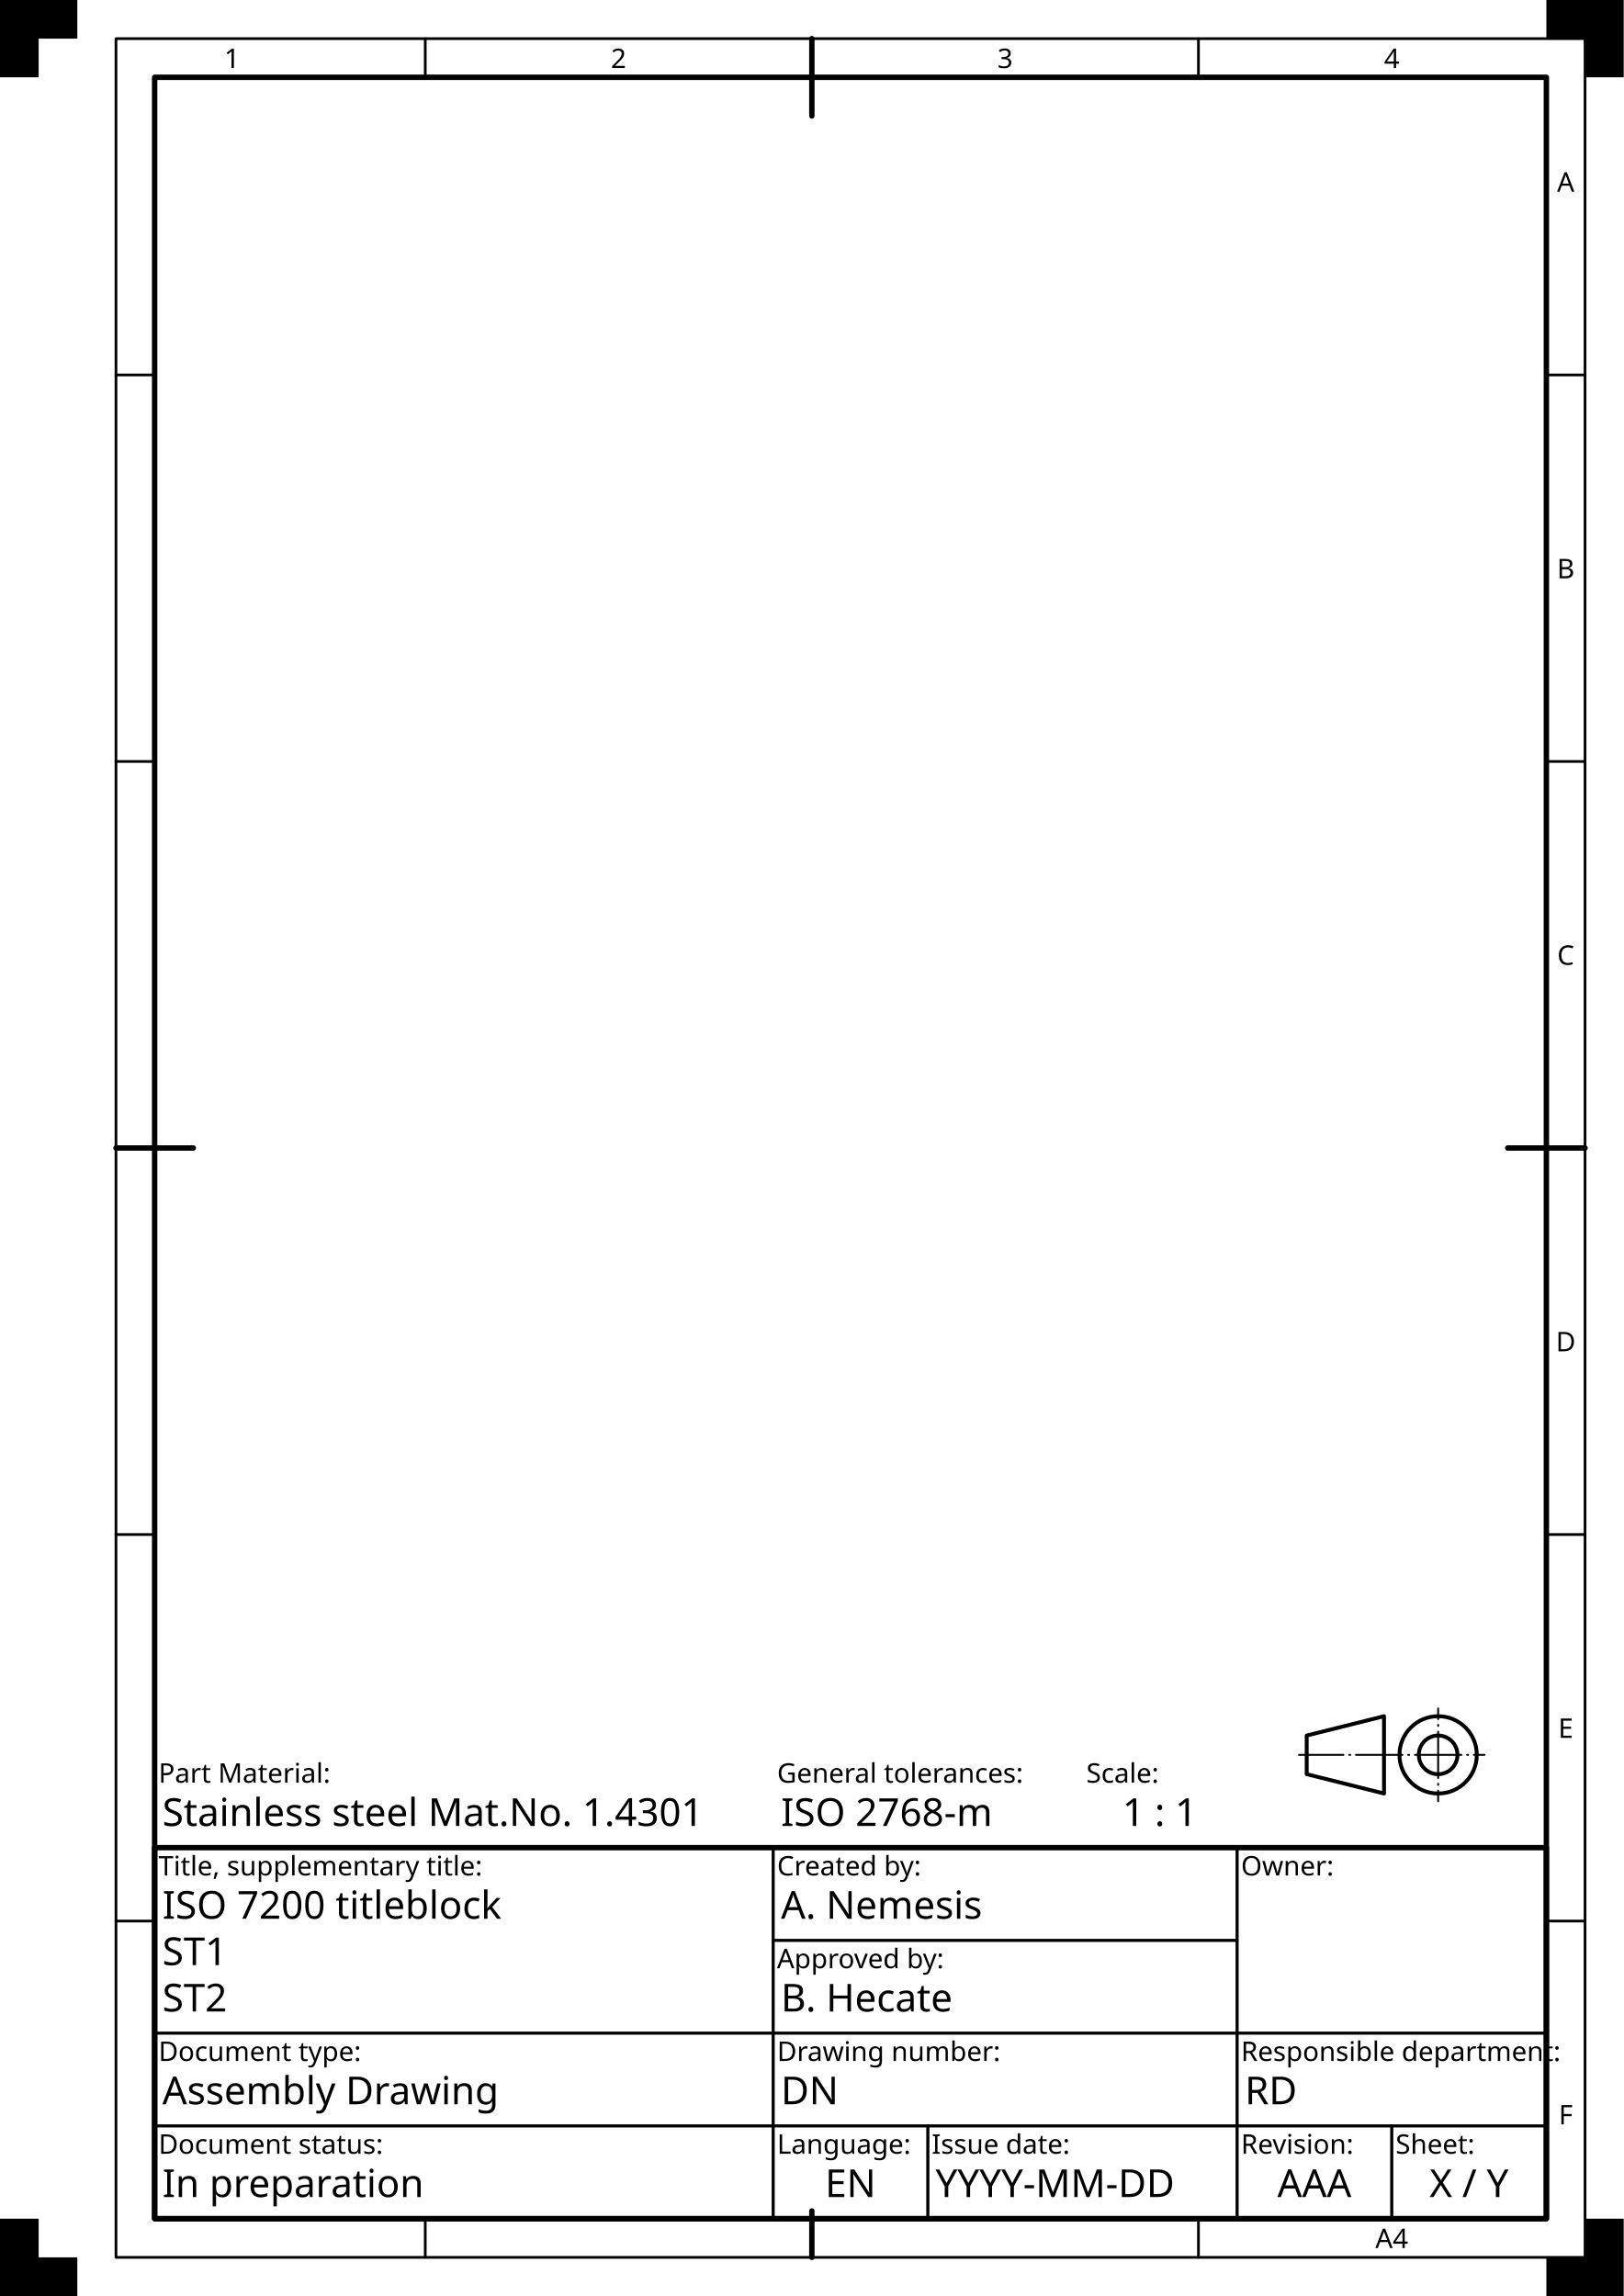
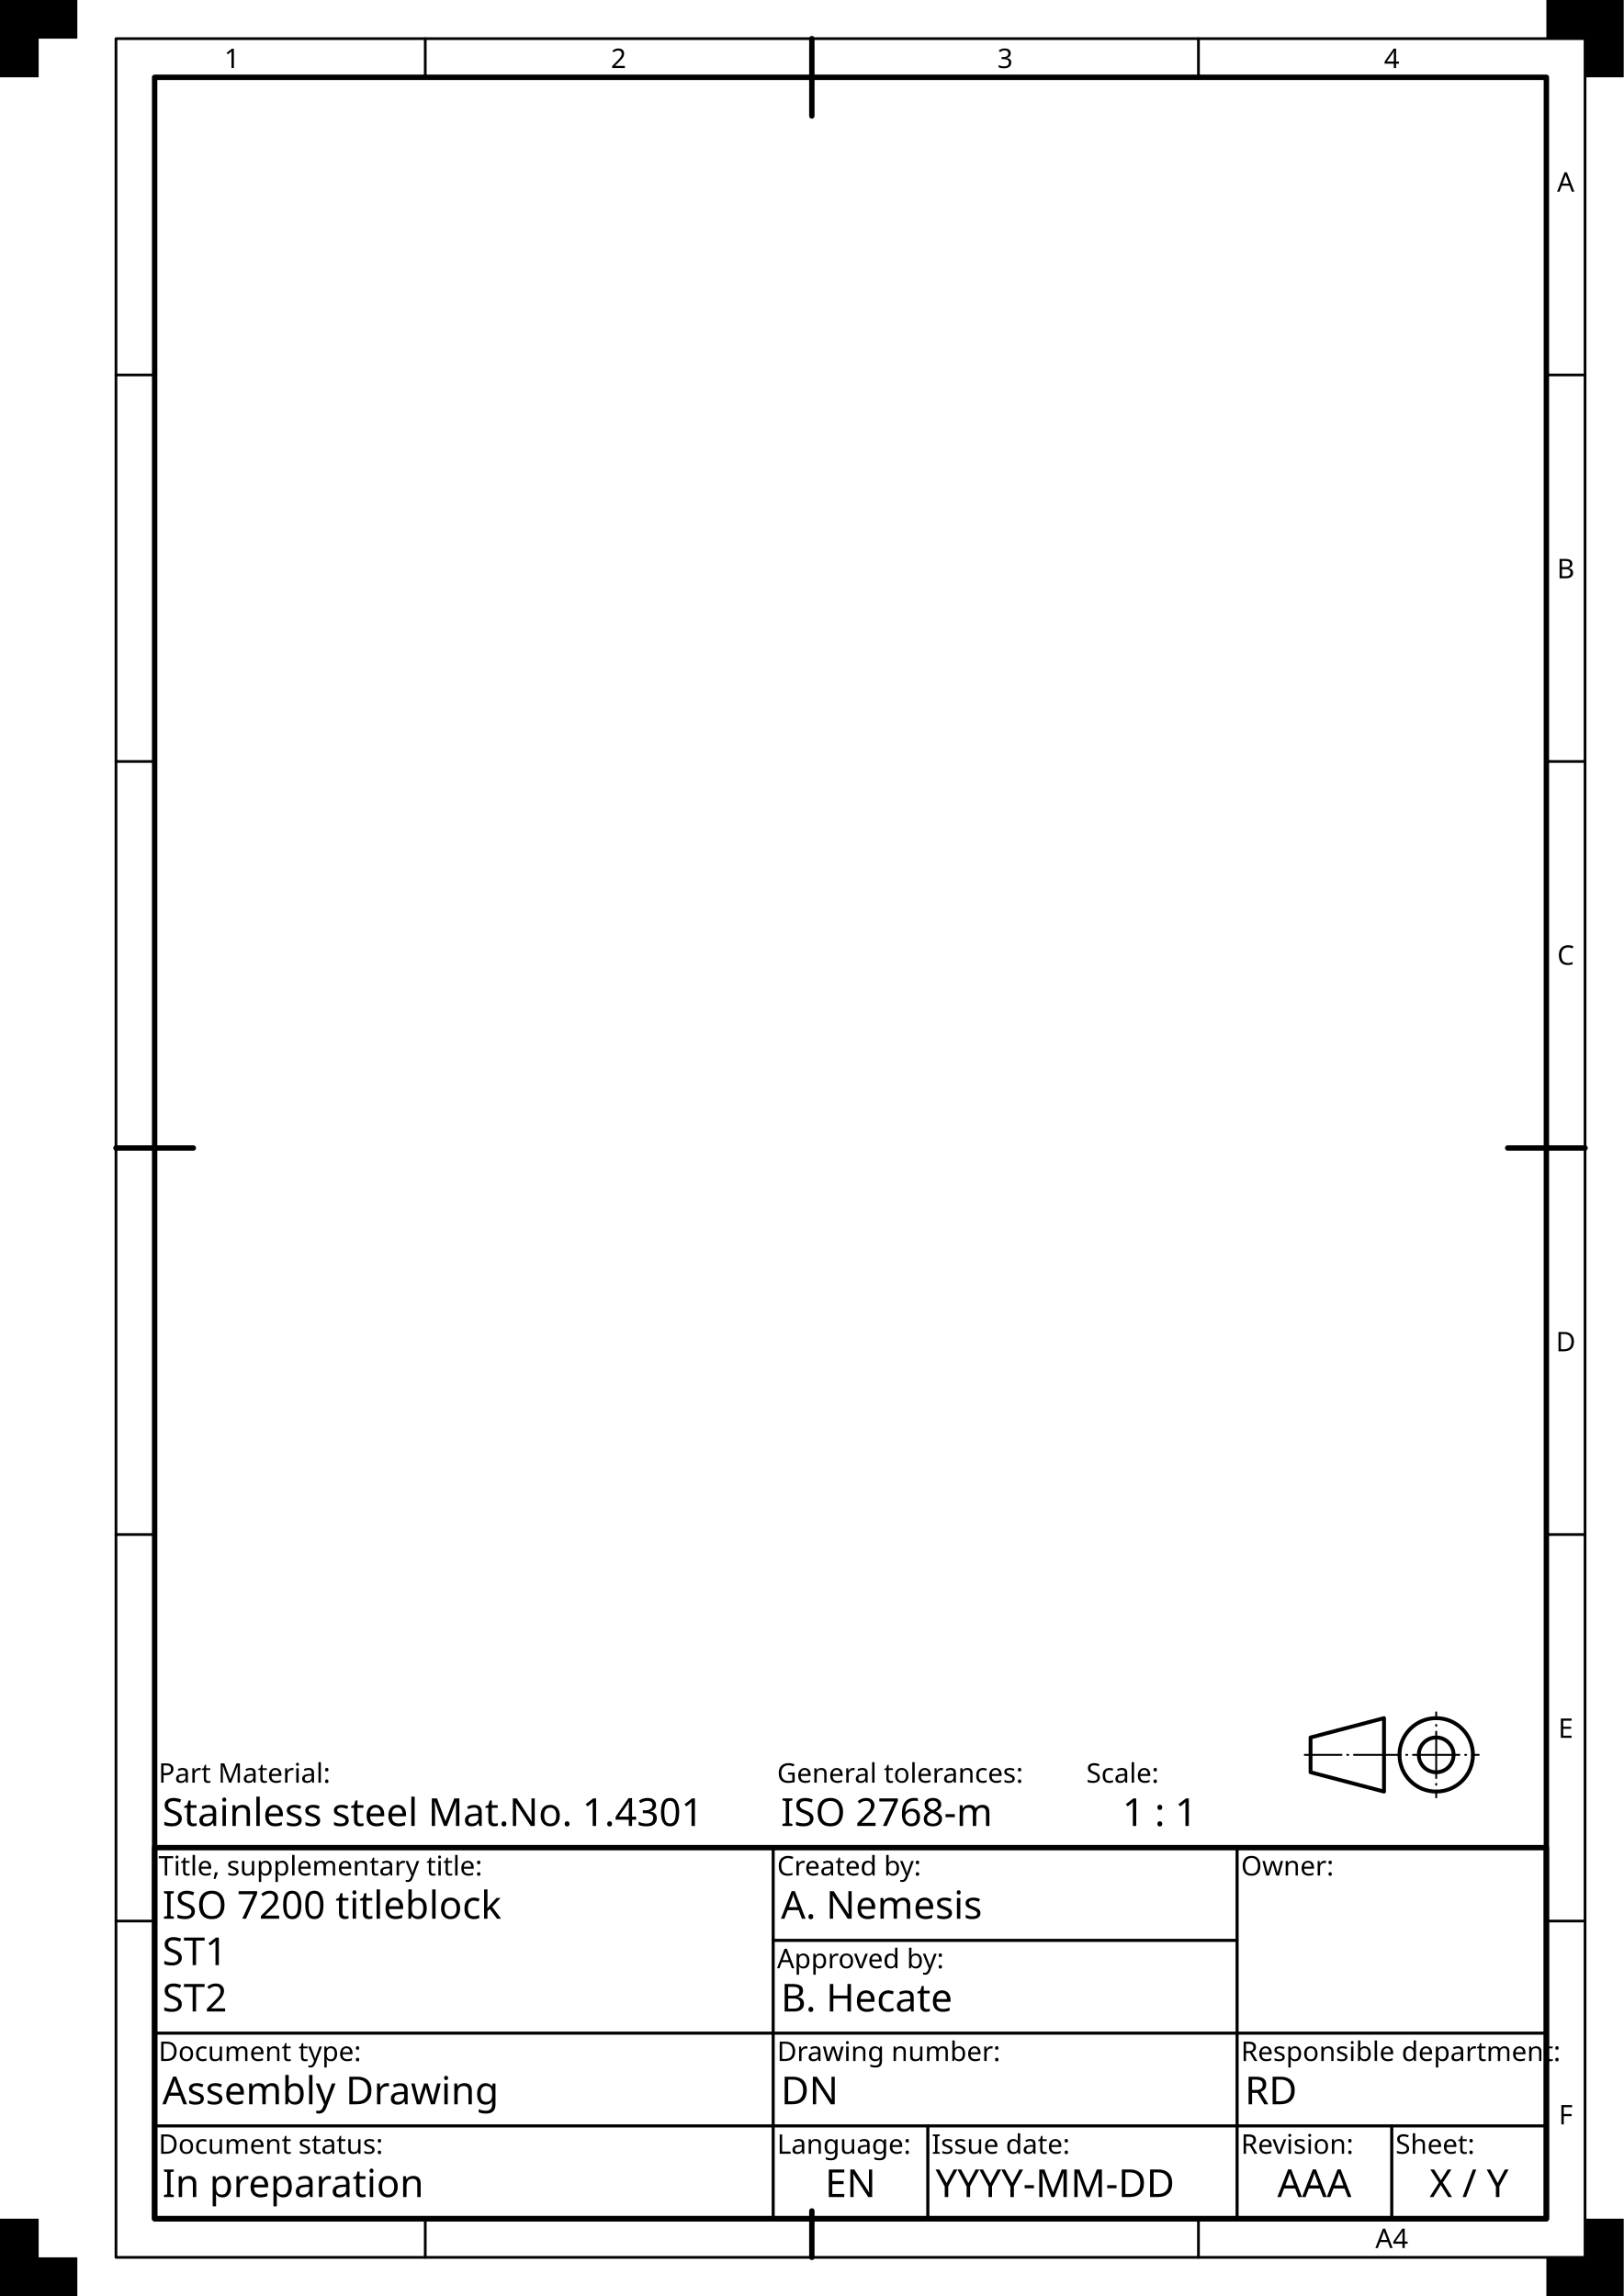
<svg xmlns="http://www.w3.org/2000/svg" xmlns:ns1="https://www.freecadweb.org/wiki/index.php?title=Svg_Namespace" width="210mm" height="297mm" viewBox="0 0 210 297" version="1.1">
  <rect id="drawing_space_frame" x="20" y="10" width="180" height="277" style="fill:none;stroke:#000000;stroke-width:0.7;stroke-linecap:round;stroke-linejoin:round" />
  <g id="centring_marks" style="fill:none;stroke:#000000;stroke-width:0.7;stroke-linecap:round">
    <path id="top_centring" d="m 105,5 v 10" />
    <path id="right_centring" d="m 205,148.5 h -10" />
    <path id="bottom_centring" d="m 105,292 v -6" />
    <path id="left_centring" d="m 15,148.5 h 10" />
  </g>
  <g id="grid_reference_system">
    <g id="grid_reference_borders" style="fill:none;stroke:#000000;stroke-width:0.35;stroke-linecap:round;stroke-linejoin:round">
      <rect id="grid_reference_border" x="15" y="5" width="190" height="287" />
      <path id="upper_border_1" d="m 55,5 v 5" />
      <path id="upper_border_3" d="m 155,5 v 5" />
      <path id="right_border_1" d="m 205,48.5 h -5" />
      <path id="right_border_2" d="m 205,98.5 h -5" />
      <path id="right_border_4" d="m 205,198.5 h -5" />
      <path id="right_border_5" d="m 205,248.5 h -5" />
      <path id="lower_border_1" d="m 55,292 v -5" />
      <path id="lower_border_3" d="m 155,292 v -5" />
      <path id="left_border_1" d="m 15,48.5 h 5" />
      <path id="left_border_2" d="m 15,98.5 h 5" />
      <path id="left_border_4" d="m 15,198.5 h 5" />
      <path id="left_border_5" d="m 15,248.5 h 5" />
    </g>
    <g id="grid_reference_markers" style="font-size:3.5px;font-family:osifont;text-align:center;text-anchor:middle;fill:#000000;stroke:none">
      <text id="upper_marker_1" x="30" y="8.8">1</text>
      <text id="upper_marker_2" x="80" y="8.8">2</text>
      <text id="upper_marker_3" x="130" y="8.8">3</text>
      <text id="upper_marker_4" x="180" y="8.8">4</text>
      <text id="right_marker_1" x="202.5" y="24.8">A</text>
      <text id="right_marker_2" x="202.5" y="74.8">B</text>
      <text id="right_marker_3" x="202.5" y="124.8">C</text>
      <text id="right_marker_4" x="202.5" y="174.8">D</text>
      <text id="right_marker_5" x="202.5" y="224.8">E</text>
      <text id="right_marker_6" x="202.5" y="274.8">F</text>
      <text id="lower_marker_4" x="180" y="290.8">A4</text>
    </g>
  </g>
  <g id="trimming_marks" style="fill:#000000;stroke:none">
    <path id="top_left_trimming" d="m 0,0 h 10 v 5 h -5 v 5 h -5 z" />
    <path id="top_right_trimming" d="m 210,0 h -10 v 5 h 5 v 5 h 5 z" />
    <path id="bottom_right_trimming" d="m 210,297 h -10 v -5 h 5 v -5 h 5 z" />
    <path id="bottom_left_trimming" d="m 0,297 h 10 v -5 h -5 v -5 h -5 z" />
  </g>
  <g id="title_block_borders" style="fill:none;stroke:#000000;stroke-width:0.35;stroke-linecap:round;stroke-linejoin:round">
    <rect id="title_block_frame" x="20" y="239" width="180" height="48" style="stroke-width:0.7" />
    <rect id="legal_owner_border" x="160" y="239" width="40" height="24" />
    <rect id="identification_number_border" x="100" y="263" width="60" height="12" />
    <rect id="revision_index_border" x="160" y="275" width="20" height="12" />
    <rect id="date_of_issue_border" x="120" y="275" width="40" height="12" />
    <rect id="sheet_number_border" x="180" y="275" width="20" height="12" />
    <rect id="language_code_border" x="100" y="275" width="20" height="12" />
    <rect id="title_border" x="20" y="239" width="80" height="24" />
    <rect id="responsible_department_border" x="160" y="263" width="40" height="12" />
    <rect id="approval_person_border" x="100" y="251" width="60" height="12" />
    <rect id="creator_border" x="100" y="239" width="60" height="12" />
    <rect id="document_type_border" x="20" y="263" width="80" height="12" />
    <rect id="document_status_border" x="20" y="275" width="80" height="12" />
  </g>
  <g id="title_block_labels" style="font-size:3.5px;font-family:osifont;text-anchor:start;fill:#000000;stroke:none">
    <text id="legal_owner_label" x="160.5" y="242.6">Owner:</text>
    <text id="identification_number_label" x="100.5" y="266.6">Drawing number:</text>
    <text id="revision_index_label" x="160.5" y="278.6">Revision:</text>
    <text id="date_of_issue_label" x="120.5" y="278.6">Issue date:</text>
    <text id="sheet_number_label" x="180.5" y="278.6">Sheet:</text>
    <text id="language_code_label" x="100.5" y="278.6">Language:</text>
    <text id="title_label" x="20.5" y="242.6">Title, supplementary title:</text>
    <text id="responsible_department_label" x="160.5" y="266.6">Responsible department:</text>
    <text id="approval_person_label" x="100.5" y="254.6">Approved by:</text>
    <text id="creator_label" x="100.5" y="242.6">Created by:</text>
    <text id="document_type label" x="20.5" y="266.6">Document type:</text>
    <text id="document_status_label" x="20.5" y="278.6">Document status:</text>
    <text id="sheet_scale_label" x="140.5" y="230.6">Scale:</text>
    <text id="general_tolerances_label" x="100.5" y="230.6">General tolerances:</text>
    <text id="part_material_label" x="20.5" y="230.6">Part Material:</text>
  </g>
  <g id="title_block_data_fields" style="font-size:5px;font-family:osifont;text-anchor:start;fill:#000000;stroke:none">
    <text id="legal_owner_1_data_field" x="180" y="248.1" ns1:editable="legal_owner_1" ns1:autofill="organization" style="font-size:3.5px;text-align:center;text-anchor:middle">
      <tspan />
    </text>
    <text id="legal_owner_2_data_field" x="180" y="252.1" ns1:editable="legal_owner_2" style="font-size:3.5px;text-align:center;text-anchor:middle">
      <tspan />
    </text>
    <text id="legal_owner_3_data_field" x="180" y="256.1" ns1:editable="legal_owner_3" style="font-size:3.5px;text-align:center;text-anchor:middle">
      <tspan />
    </text>
    <text id="legal_owner_4_data_field" x="180" y="260.1" ns1:editable="legal_owner_4" style="font-size:3.5px;text-align:center;text-anchor:middle">
      <tspan />
    </text>
    <text id="identification_number_data_field" x="101" y="272.2" ns1:editable="drawing_number">
      <tspan>DN</tspan>
    </text>
    <text id="revision_index_data_field" x="170" y="284.2" ns1:editable="revision_index" style="text-align:center;text-anchor:middle">
      <tspan>AAA</tspan>
    </text>
    <text id="date_of_issue_data_field" x="121" y="284.2" ns1:editable="date_of_issue" ns1:autofill="date">
      <tspan>YYYY-MM-DD</tspan>
    </text>
    <text id="sheet_number_data_field" x="190" y="284.2" ns1:editable="sheet_number" ns1:autofill="sheet" style="text-align:center;text-anchor:middle">
      <tspan>X / Y</tspan>
    </text>
    <text id="language_data_field" x="110" y="284.2" ns1:editable="language_code" style="text-align:center;text-anchor:middle">
      <tspan>EN</tspan>
    </text>
    <text id="title_data_field" x="21" y="248.2" ns1:editable="title" ns1:autofill="title">
      <tspan>ISO 7200 titleblock</tspan>
    </text>
    <text id="supplementary_title_1_data_field" x="21" y="254.2" ns1:editable="supplementary_title_1">
      <tspan>ST1</tspan>
    </text>
    <text id="supplementary_title_2_data_field" x="21" y="260.2" ns1:editable="supplementary_title_2">
      <tspan>ST2</tspan>
    </text>
    <text id="responsible_department_data_field" x="161" y="272.2" ns1:editable="responsible_department">
      <tspan>RD</tspan>
    </text>
    <text id="approval_person_data_field" x="101" y="260.2" ns1:editable="approval_person">
      <tspan>B. Hecate</tspan>
    </text>
    <text id="creator_data_field" x="101" y="248.2" ns1:editable="creator" ns1:autofill="author">
      <tspan>A. Nemesis</tspan>
    </text>
    <text id="document_type_data_field" x="21" y="272.2" ns1:editable="document_type">
      <tspan>Assembly Drawing</tspan>
    </text>
    <text id="document_status_data_field" x="21" y="284.2" ns1:editable="document_status">
      <tspan>In preparation</tspan>
    </text>
    <text id="sheet_scale_data_field" x="150" y="236.2" ns1:editable="sheet_scale" ns1:autofill="scale" style="text-align:center;text-anchor:middle">
      <tspan>1 : 1</tspan>
    </text>
    <text id="general_tolerances_data_field" x="101" y="236.2" ns1:editable="general_tolerances">
      <tspan>ISO 2768-m</tspan>
    </text>
    <text id="part_material_data_field" x="21" y="236.2" ns1:editable="part_material">
      <tspan>Stainless steel Mat.No. 1.4301</tspan>
    </text>
  </g>
  <g id="extras_outlines" style="fill:none;stroke:#000000;stroke-width:0.5;stroke-linecap:round;stroke-linejoin:round">
-     <path id="first_angle_trapezoid" d="m 179,222 -10,2.5 v 5 l 10,2.5 z" />
-     <circle id="first_angle_inner circle" cx="186" cy="227" r="2.5" />
-     <circle id="first_angle_outer circle" cx="186" cy="227" r="5" />
+     <path id="first_angle_trapezoid" d="m 179,222.25 -9.5,2.5 v 4.5 l 9.5,2.5 z" />
+     <circle id="first_angle_inner_circle" cx="185.75" cy="227" r="2.25" />
+     <circle id="first_angle_outer_circle" cx="185.75" cy="227" r="4.75" />
  </g>
  <g id="extras_centre_lines" style="fill:none;stroke:#000000;stroke-width:0.25;stroke-linecap:round;stroke-linejoin:round;stroke-dasharray:6, 0.75, 0.125, 0.75">
-     <path id="first_angle_horizontal" d="m 168,227 h 24" style="stroke-dashoffset:0.25" />
-     <path id="first_angle_vertical" d="m 186,233 v -12" style="stroke-dashoffset:4.625" />
+     <path id="first_angle_horizontal" d="m 168.75,227 h 22.5" style="stroke-dashoffset:1.25" />
+     <path id="first_angle_vertical" d="m 185.75,232.5 v -11" style="stroke-dashoffset:5.125" />
  </g>
</svg>
